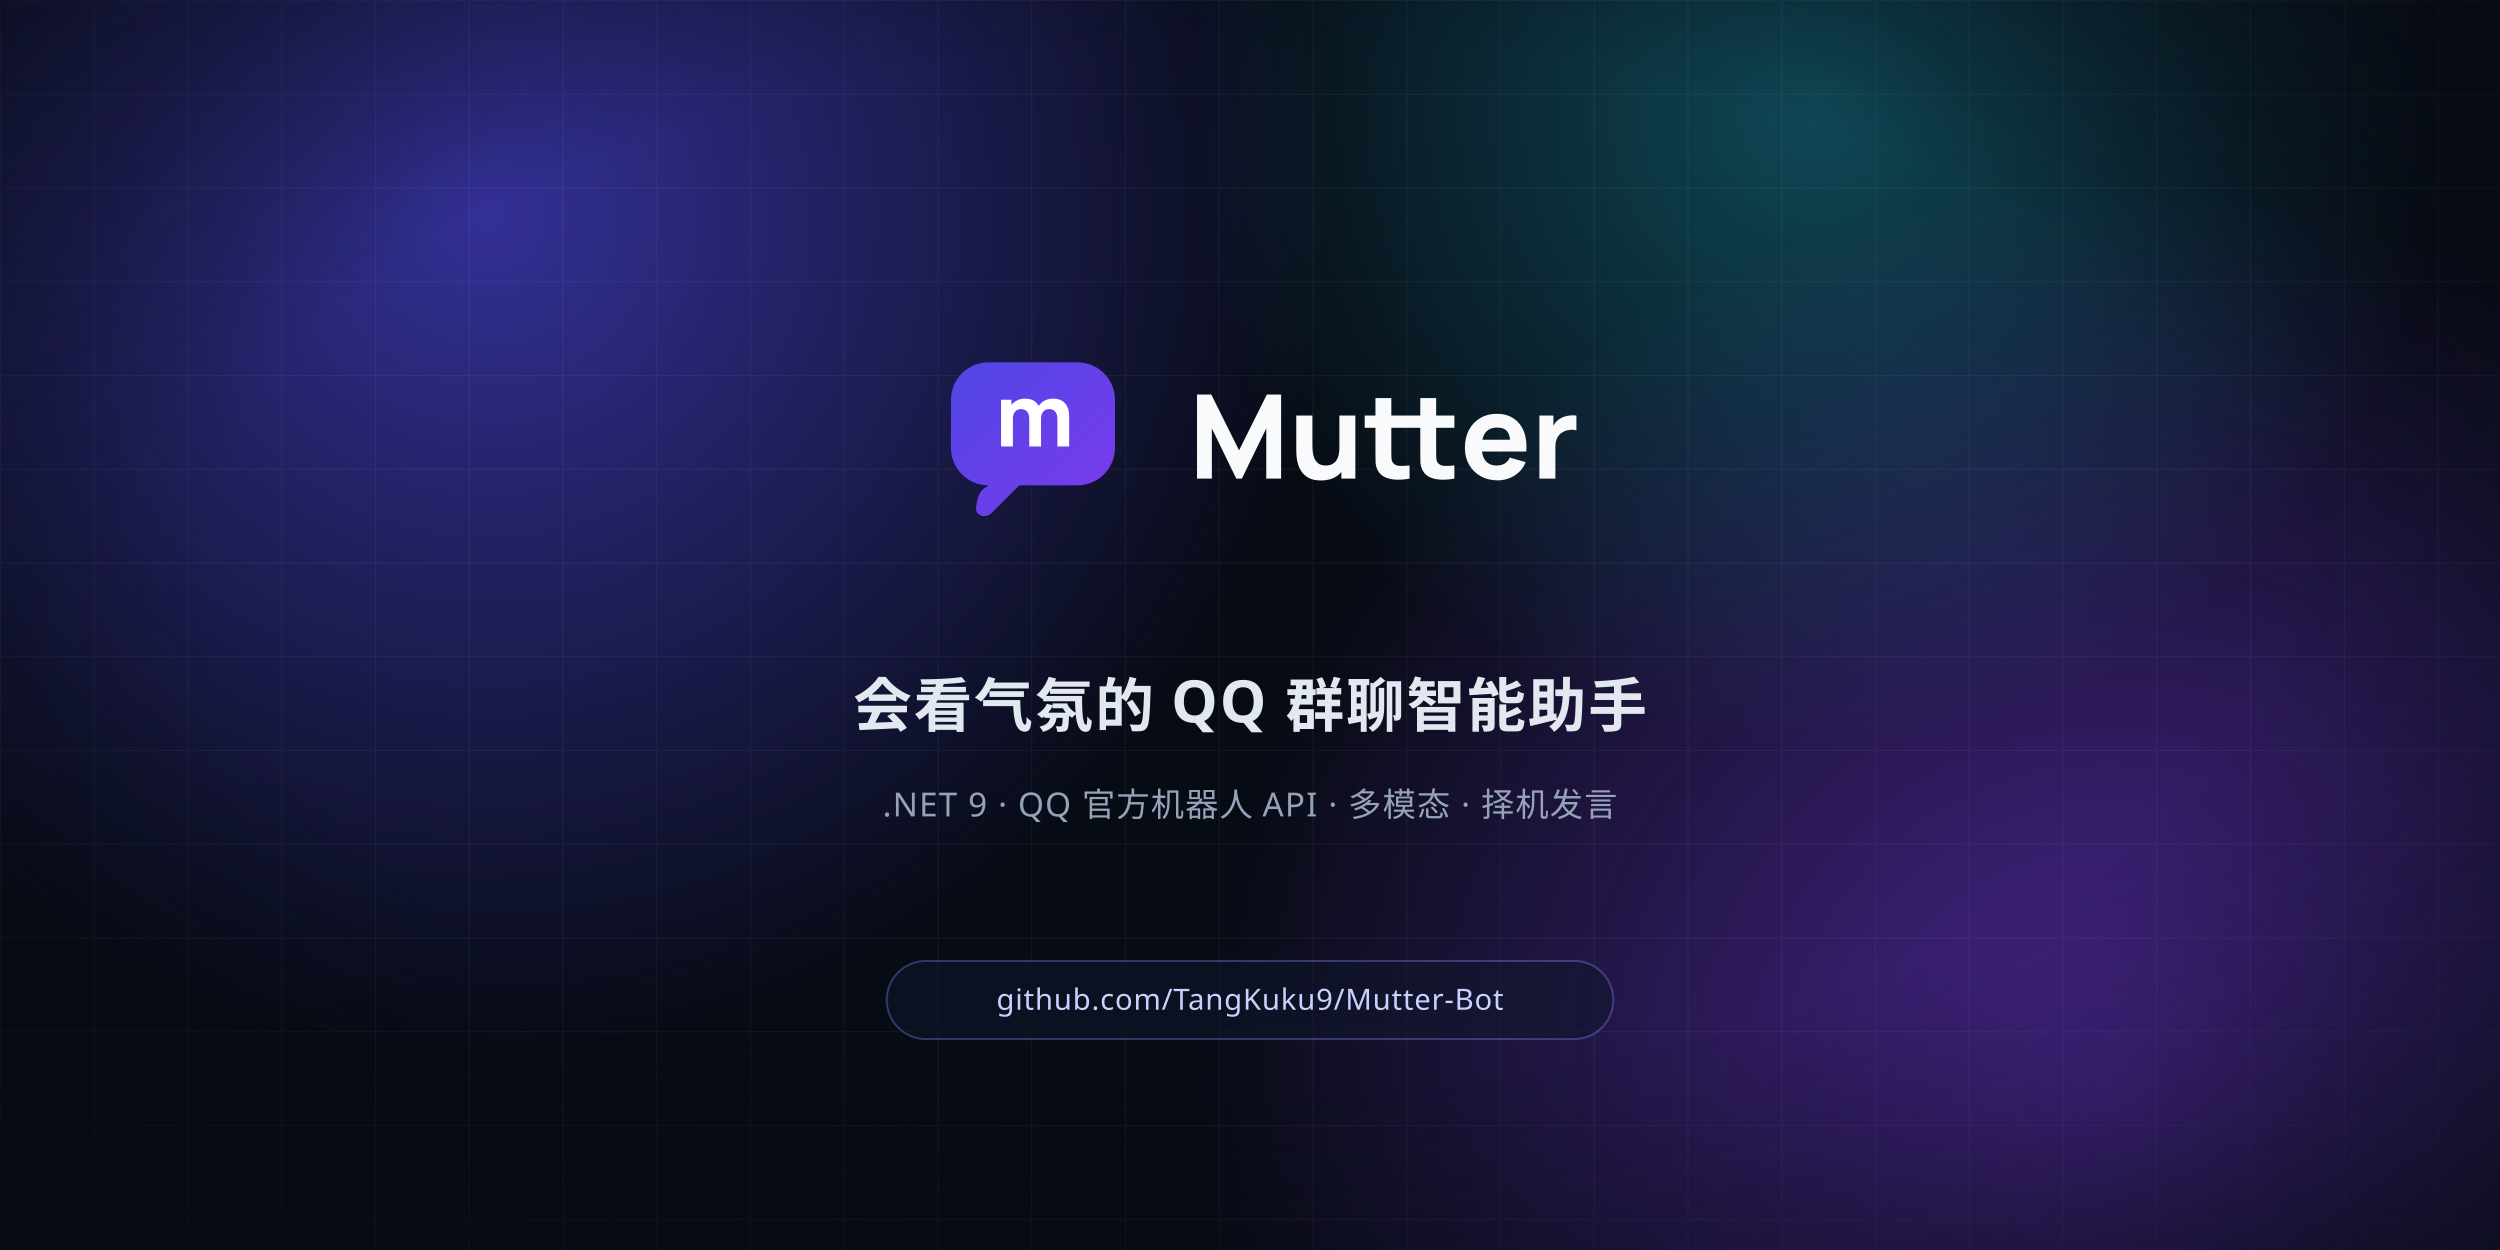
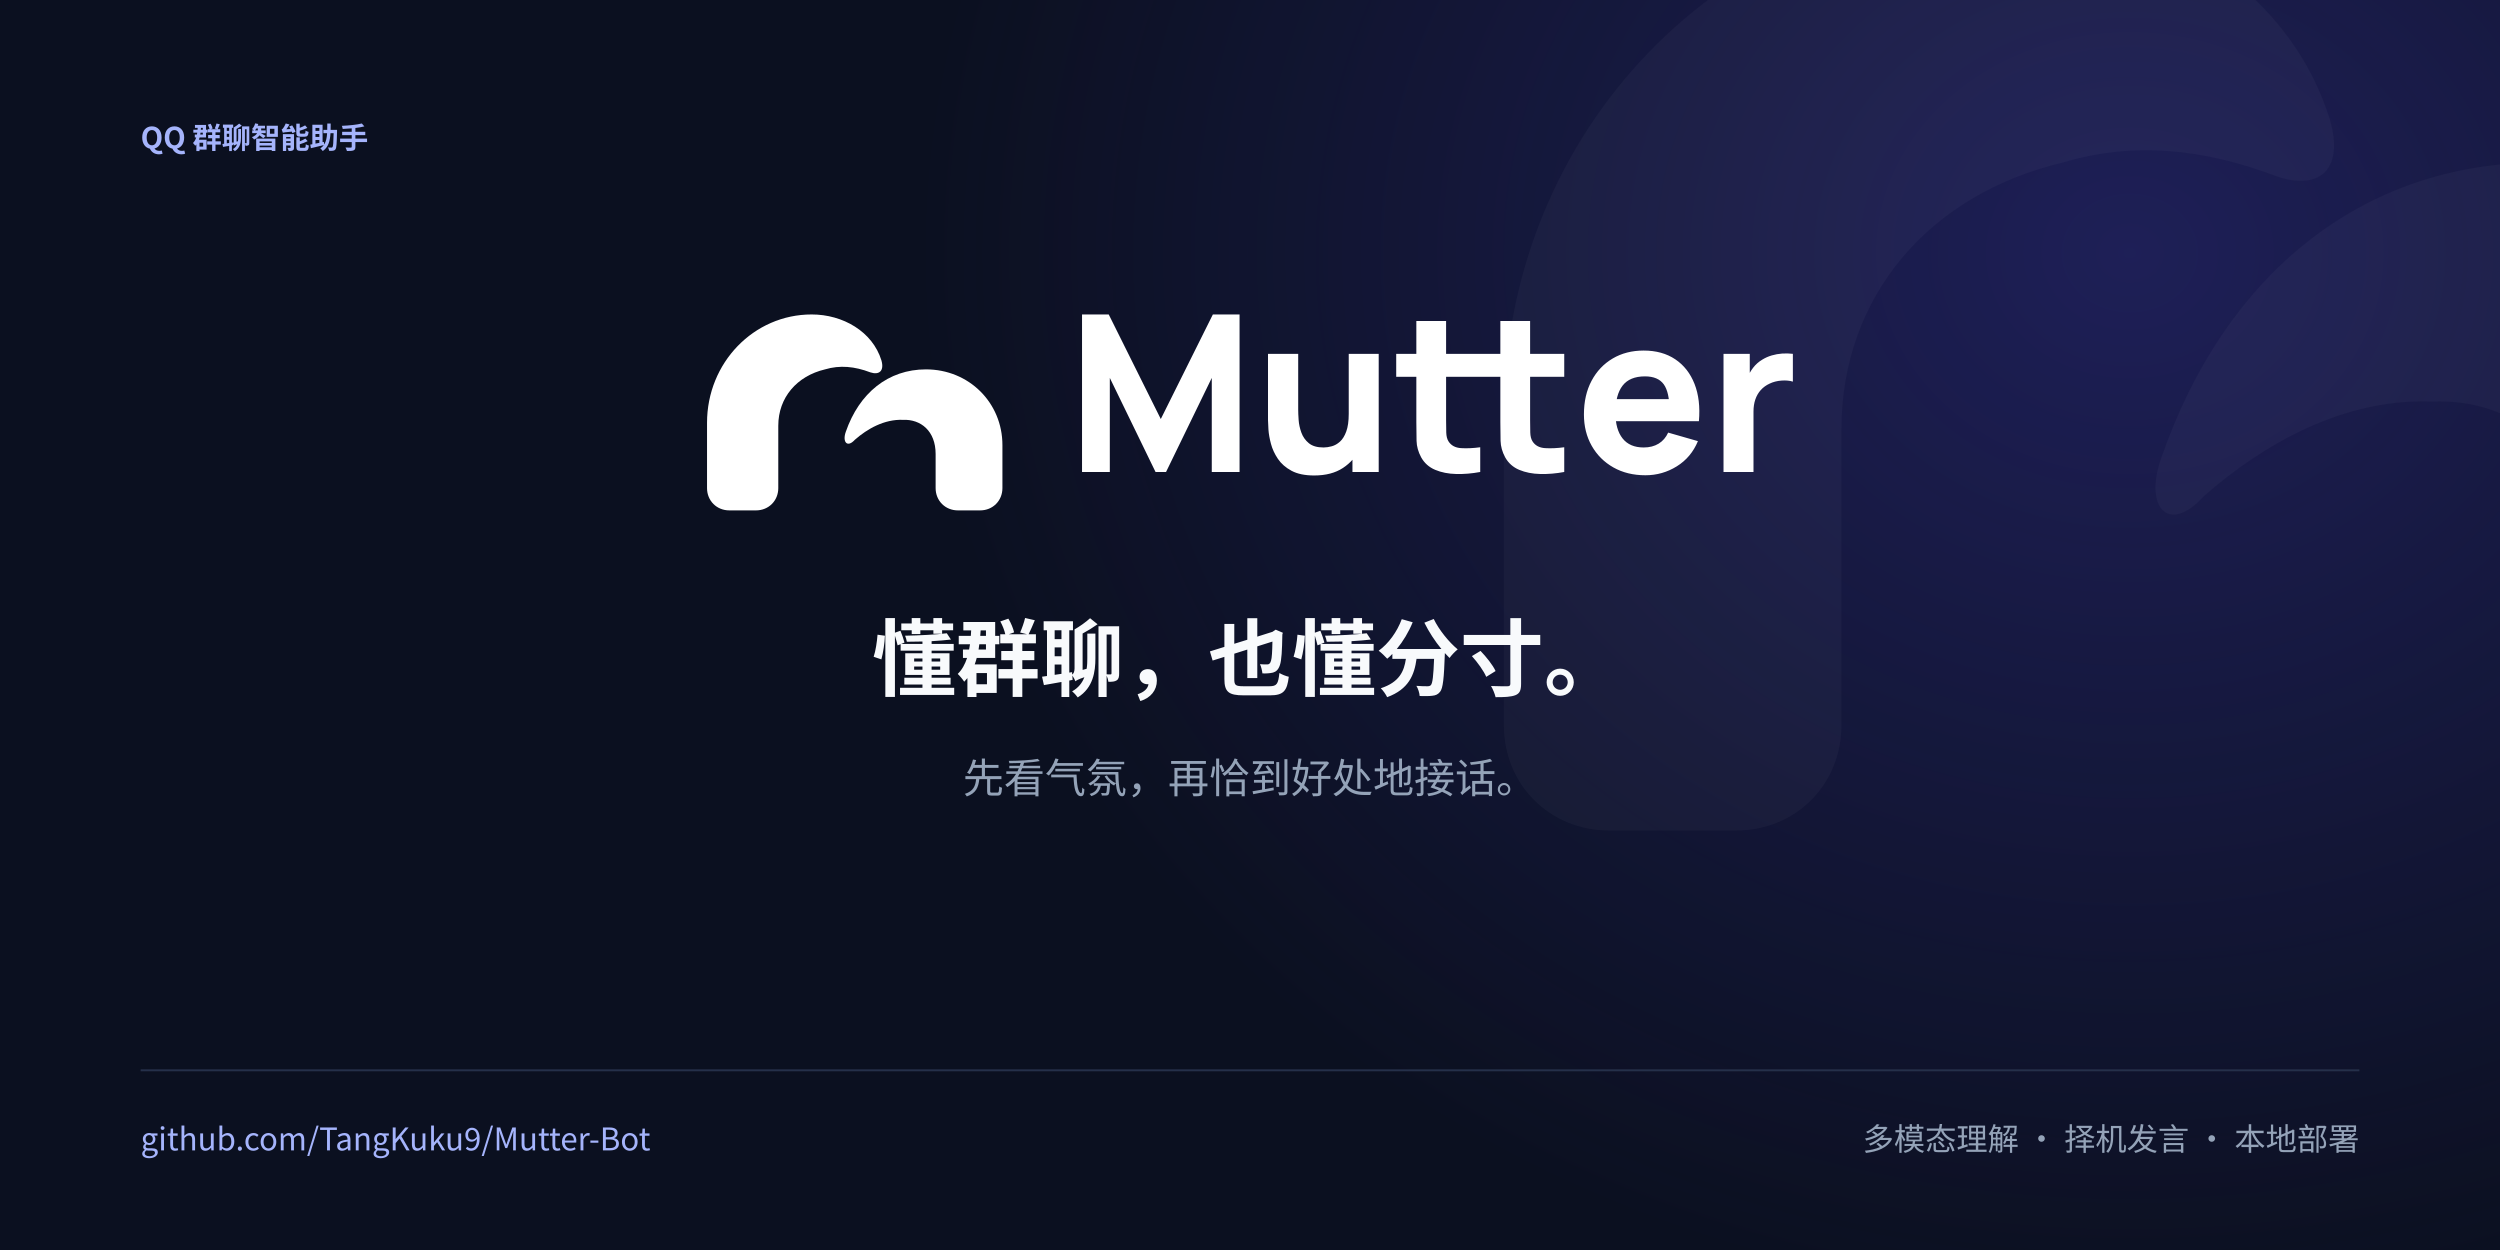
- <svg xmlns="http://www.w3.org/2000/svg" width="1280" height="640" viewBox="0 0 1280 640" role="img" aria-labelledby="mutter-title mutter-desc">
+ <svg xmlns="http://www.w3.org/2000/svg" width="1280" height="640" viewBox="0 0 1280 640" role="img" aria-labelledby="title">
  <defs>
-     <linearGradient id="mutter-mark" x1="0" y1="0" x2="1" y2="1">
-       <stop offset="0" stop-color="#4F46E5" />
-       <stop offset="1" stop-color="#7C3AED" />
-     </linearGradient>
-     <linearGradient id="mutter-tile" x1="0" y1="0" x2="1" y2="1">
-       <stop offset="0" stop-color="#4338CA" />
-       <stop offset="0.52" stop-color="#4F46E5" />
-       <stop offset="1" stop-color="#7C3AED" />
-     </linearGradient>
-     <radialGradient id="glow-indigo" cx="0.5" cy="0.5" r="0.5">
-       <stop offset="0" stop-color="#4F46E5" stop-opacity="0.62" />
+     <radialGradient id="ambience">
+       <stop stop-color="#4F46E5" stop-opacity="0.28" />
      <stop offset="1" stop-color="#4F46E5" stop-opacity="0" />
    </radialGradient>
-     <radialGradient id="glow-violet" cx="0.5" cy="0.5" r="0.5">
-       <stop offset="0" stop-color="#7C3AED" stop-opacity="0.55" />
-       <stop offset="1" stop-color="#7C3AED" stop-opacity="0" />
-     </radialGradient>
-     <radialGradient id="glow-cyan" cx="0.5" cy="0.5" r="0.5">
-       <stop offset="0" stop-color="#22D3EE" stop-opacity="0.3" />
-       <stop offset="1" stop-color="#22D3EE" stop-opacity="0" />
-     </radialGradient>
-     <pattern id="grid" width="48" height="48" patternUnits="userSpaceOnUse">
-       <path d="M48 0H0V48" fill="none" stroke="#FFFFFF" stroke-opacity="0.05" />
-     </pattern>
-     <radialGradient id="vignette" cx="0.5" cy="0.45" r="0.75">
-       <stop offset="0.55" stop-color="#070B14" stop-opacity="0" />
-       <stop offset="1" stop-color="#070B14" stop-opacity="0.82" />
-     </radialGradient>
  </defs>
-   <rect width="1280" height="640" fill="#070B14" />
-   <circle cx="250" cy="110" r="430" fill="url(#glow-indigo)" />
-   <circle cx="1080" cy="560" r="470" fill="url(#glow-violet)" />
-   <circle cx="930" cy="60" r="320" fill="url(#glow-cyan)" />
-   <rect width="1280" height="640" fill="url(#grid)" />
-   <rect width="1280" height="640" fill="url(#vignette)" />
-   <g transform="translate(472.88 168.00)">
-     <g transform="scale(0.109375)">
-       <path fill="url(#mutter-mark)" d="M304 160H720C817.2 160 896 238.8 896 336V560C896 657.2 817.2 736 720 736H448L320 864C288 896 240 876 246 840C250 800 258 764 292 744C298 741 302 739 304 736C206.8 736 128 657.2 128 560V336C128 238.8 206.8 160 304 160Z" />
-       <g transform="translate(362.61 330.00) scale(0.224)">
-         <path fill="#fff" d="M1177.215 1000.0V423.146Q1177.215 326.401 1131.555 272.604Q1085.895 218.807 1005.425 218.807Q953.888 218.807 915.913 242.767Q877.939 266.727 856.691 309.675Q835.443 352.622 835.443 408.68L732.369 339.964Q732.369 239.602 779.837 162.749Q827.306 85.895 907.324 42.948Q987.342 0.0 1084.991 0.0Q1252.26 0.0 1337.703 99.005Q1423.146 198.011 1423.146 358.047V1000.0ZM0.0 1000.0V23.508H216.998V347.197H247.74V1000.0ZM589.512 1000.0V423.146Q589.512 326.401 543.852 272.604Q498.192 218.807 417.722 218.807Q340.868 218.807 294.304 271.7Q247.74 324.593 247.74 408.68L144.665 336.347Q144.665 240.506 192.586 164.557Q240.506 88.608 321.429 44.304Q402.351 0.0 502.712 0.0Q617.541 0.0 691.23 48.825Q764.919 97.649 800.181 179.024Q835.443 260.398 835.443 358.047V1000.0Z" />
+   <rect width="1280" height="640" fill="#0B1020" />
+   <ellipse cx="1090" cy="130" rx="620" ry="540" fill="url(#ambience)" />
+   <g opacity="0.035">
+     <g transform="translate(770 -50) scale(1.8)" color="#FFFFFF">
+       <g fill="currentColor">
+         <path d="M30 264C13 264 0 251 0 234V146C0 65 63 0 141 0C183 0 223 23 235 62C239 76 232 82 220 78C199 70 179 68 159 74C121 83 96 112 96 150V234C96 251 83 264 66 264Z" />
+         <path d="M338 264C321 264 308 251 308 234V188C308 157 288 141 264 142C239 141 216 154 199 169C189 180 182 172 187 158C205 106 244 74 295 74C353 74 398 119 398 176V234C398 251 385 264 368 264Z" />
      </g>
    </g>
  </g>
-   <g transform="translate(612.88 202.00) scale(0.044)">
-     <path fill="#F8FAFC" d="M0.0 978.261V0.0H165.761L489.13 649.457L812.5 0.0H978.261V978.261H805.707V394.022L521.739 978.261H456.522L172.554 394.022V978.261ZM1441.576 1000.0Q1355.299 1000.0 1300.951 970.788Q1246.603 941.576 1216.372 896.739Q1186.141 851.902 1173.234 803.329Q1160.326 754.755 1157.609 714.674Q1154.891 674.592 1154.891 656.25V244.565H1342.391V591.033Q1342.391 616.168 1345.109 655.231Q1347.826 694.293 1362.092 733.696Q1376.359 773.098 1408.628 799.592Q1440.897 826.087 1500.0 826.087Q1523.777 826.087 1550.951 818.614Q1578.125 811.141 1601.902 789.742Q1625.679 768.342 1640.965 726.562Q1656.25 684.783 1656.25 616.848L1762.228 667.12Q1762.228 754.076 1726.902 830.163Q1691.576 906.25 1620.584 953.125Q1549.592 1000.0 1441.576 1000.0ZM1679.348 978.261V735.054H1656.25V244.565H1842.391V978.261ZM2472.826 978.261Q2396.739 992.527 2323.709 990.829Q2250.679 989.13 2193.274 965.014Q2135.87 940.897 2105.978 887.228Q2078.804 836.957 2077.446 784.986Q2076.087 733.016 2076.087 667.12V40.761H2260.87V656.25Q2260.87 699.049 2261.889 733.356Q2262.908 767.663 2275.815 788.043Q2300.272 826.766 2353.94 830.163Q2407.609 833.56 2472.826 824.728ZM1951.087 387.228V244.565H2472.826V387.228ZM2994.565 978.261Q2918.478 992.527 2845.448 990.829Q2772.418 989.13 2715.014 965.014Q2657.609 940.897 2627.717 887.228Q2600.543 836.957 2599.185 784.986Q2597.826 733.016 2597.826 667.12V40.761H2782.609V656.25Q2782.609 699.049 2783.628 733.356Q2784.647 767.663 2797.554 788.043Q2822.011 826.766 2875.679 830.163Q2929.348 833.56 2994.565 824.728ZM2472.826 387.228V244.565H2994.565V387.228ZM3498.641 998.641Q3385.87 998.641 3299.932 950.068Q3213.995 901.495 3165.421 816.236Q3116.848 730.978 3116.848 620.924Q3116.848 500.679 3164.402 411.685Q3211.957 322.69 3295.516 273.437Q3379.076 224.185 3487.772 224.185Q3603.261 224.185 3684.103 278.533Q3764.946 332.88 3803.668 431.386Q3842.391 529.891 3830.842 663.043H3648.098V595.109Q3648.098 483.016 3612.432 433.764Q3576.766 384.511 3495.924 384.511Q3401.495 384.511 3356.997 441.916Q3312.5 499.321 3312.5 611.413Q3312.5 713.995 3356.997 770.041Q3401.495 826.087 3487.772 826.087Q3542.12 826.087 3580.842 802.31Q3619.565 778.533 3639.946 733.696L3824.728 786.685Q3783.288 887.228 3693.954 942.935Q3604.62 998.641 3498.641 998.641ZM3255.435 663.043V525.815H3741.848V663.043ZM3983.696 978.261V244.565H4146.739V423.913L4129.076 400.815Q4143.342 362.772 4167.12 331.522Q4190.897 300.272 4225.543 279.891Q4252.038 263.587 4283.288 254.416Q4314.538 245.245 4347.826 242.867Q4381.114 240.489 4414.402 244.565V417.12Q4383.832 407.609 4343.41 410.666Q4302.989 413.723 4270.38 429.348Q4237.772 444.293 4215.353 469.09Q4192.935 493.886 4181.386 527.514Q4169.837 561.141 4169.837 603.261V978.261Z" />
+   <text x="72" y="76" fill="#A5B4FC" font-family="Segoe UI, Microsoft YaHei, Noto Sans CJK SC, sans-serif" font-size="15" font-weight="600" text-anchor="start">QQ 群聊智能助手</text>
+   <g transform="translate(362 161) scale(0.38)" color="#FFFFFF">
+     <g fill="currentColor">
+       <path d="M30 264C13 264 0 251 0 234V146C0 65 63 0 141 0C183 0 223 23 235 62C239 76 232 82 220 78C199 70 179 68 159 74C121 83 96 112 96 150V234C96 251 83 264 66 264Z" />
+       <path d="M338 264C321 264 308 251 308 234V188C308 157 288 141 264 142C239 141 216 154 199 169C189 180 182 172 187 158C205 106 244 74 295 74C353 74 398 119 398 176V234C398 251 385 264 368 264Z" />
+     </g>
  </g>
-   <text x="640" y="372" text-anchor="middle" fill="#E2E8F0" font-family="Microsoft YaHei, PingFang SC, Noto Sans SC, sans-serif" font-size="30" font-weight="600" letter-spacing="1">会看气氛的 QQ 群聊智能助手</text>
-   <text x="640" y="418" text-anchor="middle" fill="#94A3B8" font-family="Manrope, Segoe UI, Microsoft YaHei, sans-serif" font-size="17" letter-spacing="0.6">.NET 9 · QQ 官方机器人 API · 多模态 · 择机发言</text>
-   <g transform="translate(640 512)">
-     <rect x="-186" y="-20" width="372" height="40" rx="20" fill="#0F172A" fill-opacity="0.55" stroke="#818CF8" stroke-opacity="0.35" />
-     <text x="0" y="5" text-anchor="middle" fill="#C7D2FE" font-family="Manrope, Segoe UI, sans-serif" font-size="15" letter-spacing="0.4">github.com/TangKuku9/Mutter-Bot</text>
+   <g transform="translate(554 161) scale(0.08244621)" color="#FFFFFF">
+     <path fill="currentColor" d="M0.0 978.261V0.0H165.761L489.13 649.457L812.5 0.0H978.261V978.261H805.707V394.022L521.739 978.261H456.522L172.554 394.022V978.261ZM1441.576 1000.0Q1355.299 1000.0 1300.951 970.788Q1246.603 941.576 1216.372 896.739Q1186.141 851.902 1173.234 803.329Q1160.326 754.755 1157.609 714.674Q1154.891 674.592 1154.891 656.25V244.565H1342.391V591.033Q1342.391 616.168 1345.109 655.231Q1347.826 694.293 1362.092 733.696Q1376.359 773.098 1408.628 799.592Q1440.897 826.087 1500.0 826.087Q1523.777 826.087 1550.951 818.614Q1578.125 811.141 1601.902 789.742Q1625.679 768.342 1640.965 726.562Q1656.25 684.783 1656.25 616.848L1762.228 667.12Q1762.228 754.076 1726.902 830.163Q1691.576 906.25 1620.584 953.125Q1549.592 1000.0 1441.576 1000.0ZM1679.348 978.261V735.054H1656.25V244.565H1842.391V978.261ZM2472.826 978.261Q2396.739 992.527 2323.709 990.829Q2250.679 989.13 2193.274 965.014Q2135.87 940.897 2105.978 887.228Q2078.804 836.957 2077.446 784.986Q2076.087 733.016 2076.087 667.12V40.761H2260.87V656.25Q2260.87 699.049 2261.889 733.356Q2262.908 767.663 2275.815 788.043Q2300.272 826.766 2353.94 830.163Q2407.609 833.56 2472.826 824.728ZM1951.087 387.228V244.565H2472.826V387.228ZM2994.565 978.261Q2918.478 992.527 2845.448 990.829Q2772.418 989.13 2715.014 965.014Q2657.609 940.897 2627.717 887.228Q2600.543 836.957 2599.185 784.986Q2597.826 733.016 2597.826 667.12V40.761H2782.609V656.25Q2782.609 699.049 2783.628 733.356Q2784.647 767.663 2797.554 788.043Q2822.011 826.766 2875.679 830.163Q2929.348 833.56 2994.565 824.728ZM2472.826 387.228V244.565H2994.565V387.228ZM3498.641 998.641Q3385.87 998.641 3299.932 950.068Q3213.995 901.495 3165.421 816.236Q3116.848 730.978 3116.848 620.924Q3116.848 500.679 3164.402 411.685Q3211.957 322.69 3295.516 273.437Q3379.076 224.185 3487.772 224.185Q3603.261 224.185 3684.103 278.533Q3764.946 332.88 3803.668 431.386Q3842.391 529.891 3830.842 663.043H3648.098V595.109Q3648.098 483.016 3612.432 433.764Q3576.766 384.511 3495.924 384.511Q3401.495 384.511 3356.997 441.916Q3312.5 499.321 3312.5 611.413Q3312.5 713.995 3356.997 770.041Q3401.495 826.087 3487.772 826.087Q3542.12 826.087 3580.842 802.31Q3619.565 778.533 3639.946 733.696L3824.728 786.685Q3783.288 887.228 3693.954 942.935Q3604.62 998.641 3498.641 998.641ZM3255.435 663.043V525.815H3741.848V663.043ZM3983.696 978.261V244.565H4146.739V423.913L4129.076 400.815Q4143.342 362.772 4167.12 331.522Q4190.897 300.272 4225.543 279.891Q4252.038 263.587 4283.288 254.416Q4314.538 245.245 4347.826 242.867Q4381.114 240.489 4414.402 244.565V417.12Q4383.832 407.609 4343.41 410.666Q4302.989 413.723 4270.38 429.348Q4237.772 444.293 4215.353 469.09Q4192.935 493.886 4181.386 527.514Q4169.837 561.141 4169.837 603.261V978.261Z" />
  </g>
+   <text x="640" y="353" fill="#F8FAFC" font-family="Segoe UI, Microsoft YaHei, Noto Sans CJK SC, sans-serif" font-size="43" font-weight="700" text-anchor="middle">懂群聊，也懂分寸。</text>
+   <text x="640" y="406" fill="#94A3B8" font-family="Segoe UI, Microsoft YaHei, Noto Sans CJK SC, sans-serif" font-size="21" font-weight="400" text-anchor="middle">先看气氛，再恰到好处地接话。</text>
+   <path d="M72 548H1208" stroke="#25304A" />
+   <text x="72" y="589" fill="#A5B4FC" font-family="Segoe UI, Microsoft YaHei, Noto Sans CJK SC, sans-serif" font-size="16" font-weight="400" text-anchor="start">github.com/TangKuku9/Mutter-Bot</text>
+   <text x="1208" y="589" fill="#94A3B8" font-family="Segoe UI, Microsoft YaHei, Noto Sans CJK SC, sans-serif" font-size="16" font-weight="400" text-anchor="end">多模态理解 · 择机发言 · 本地部署</text>
</svg>
